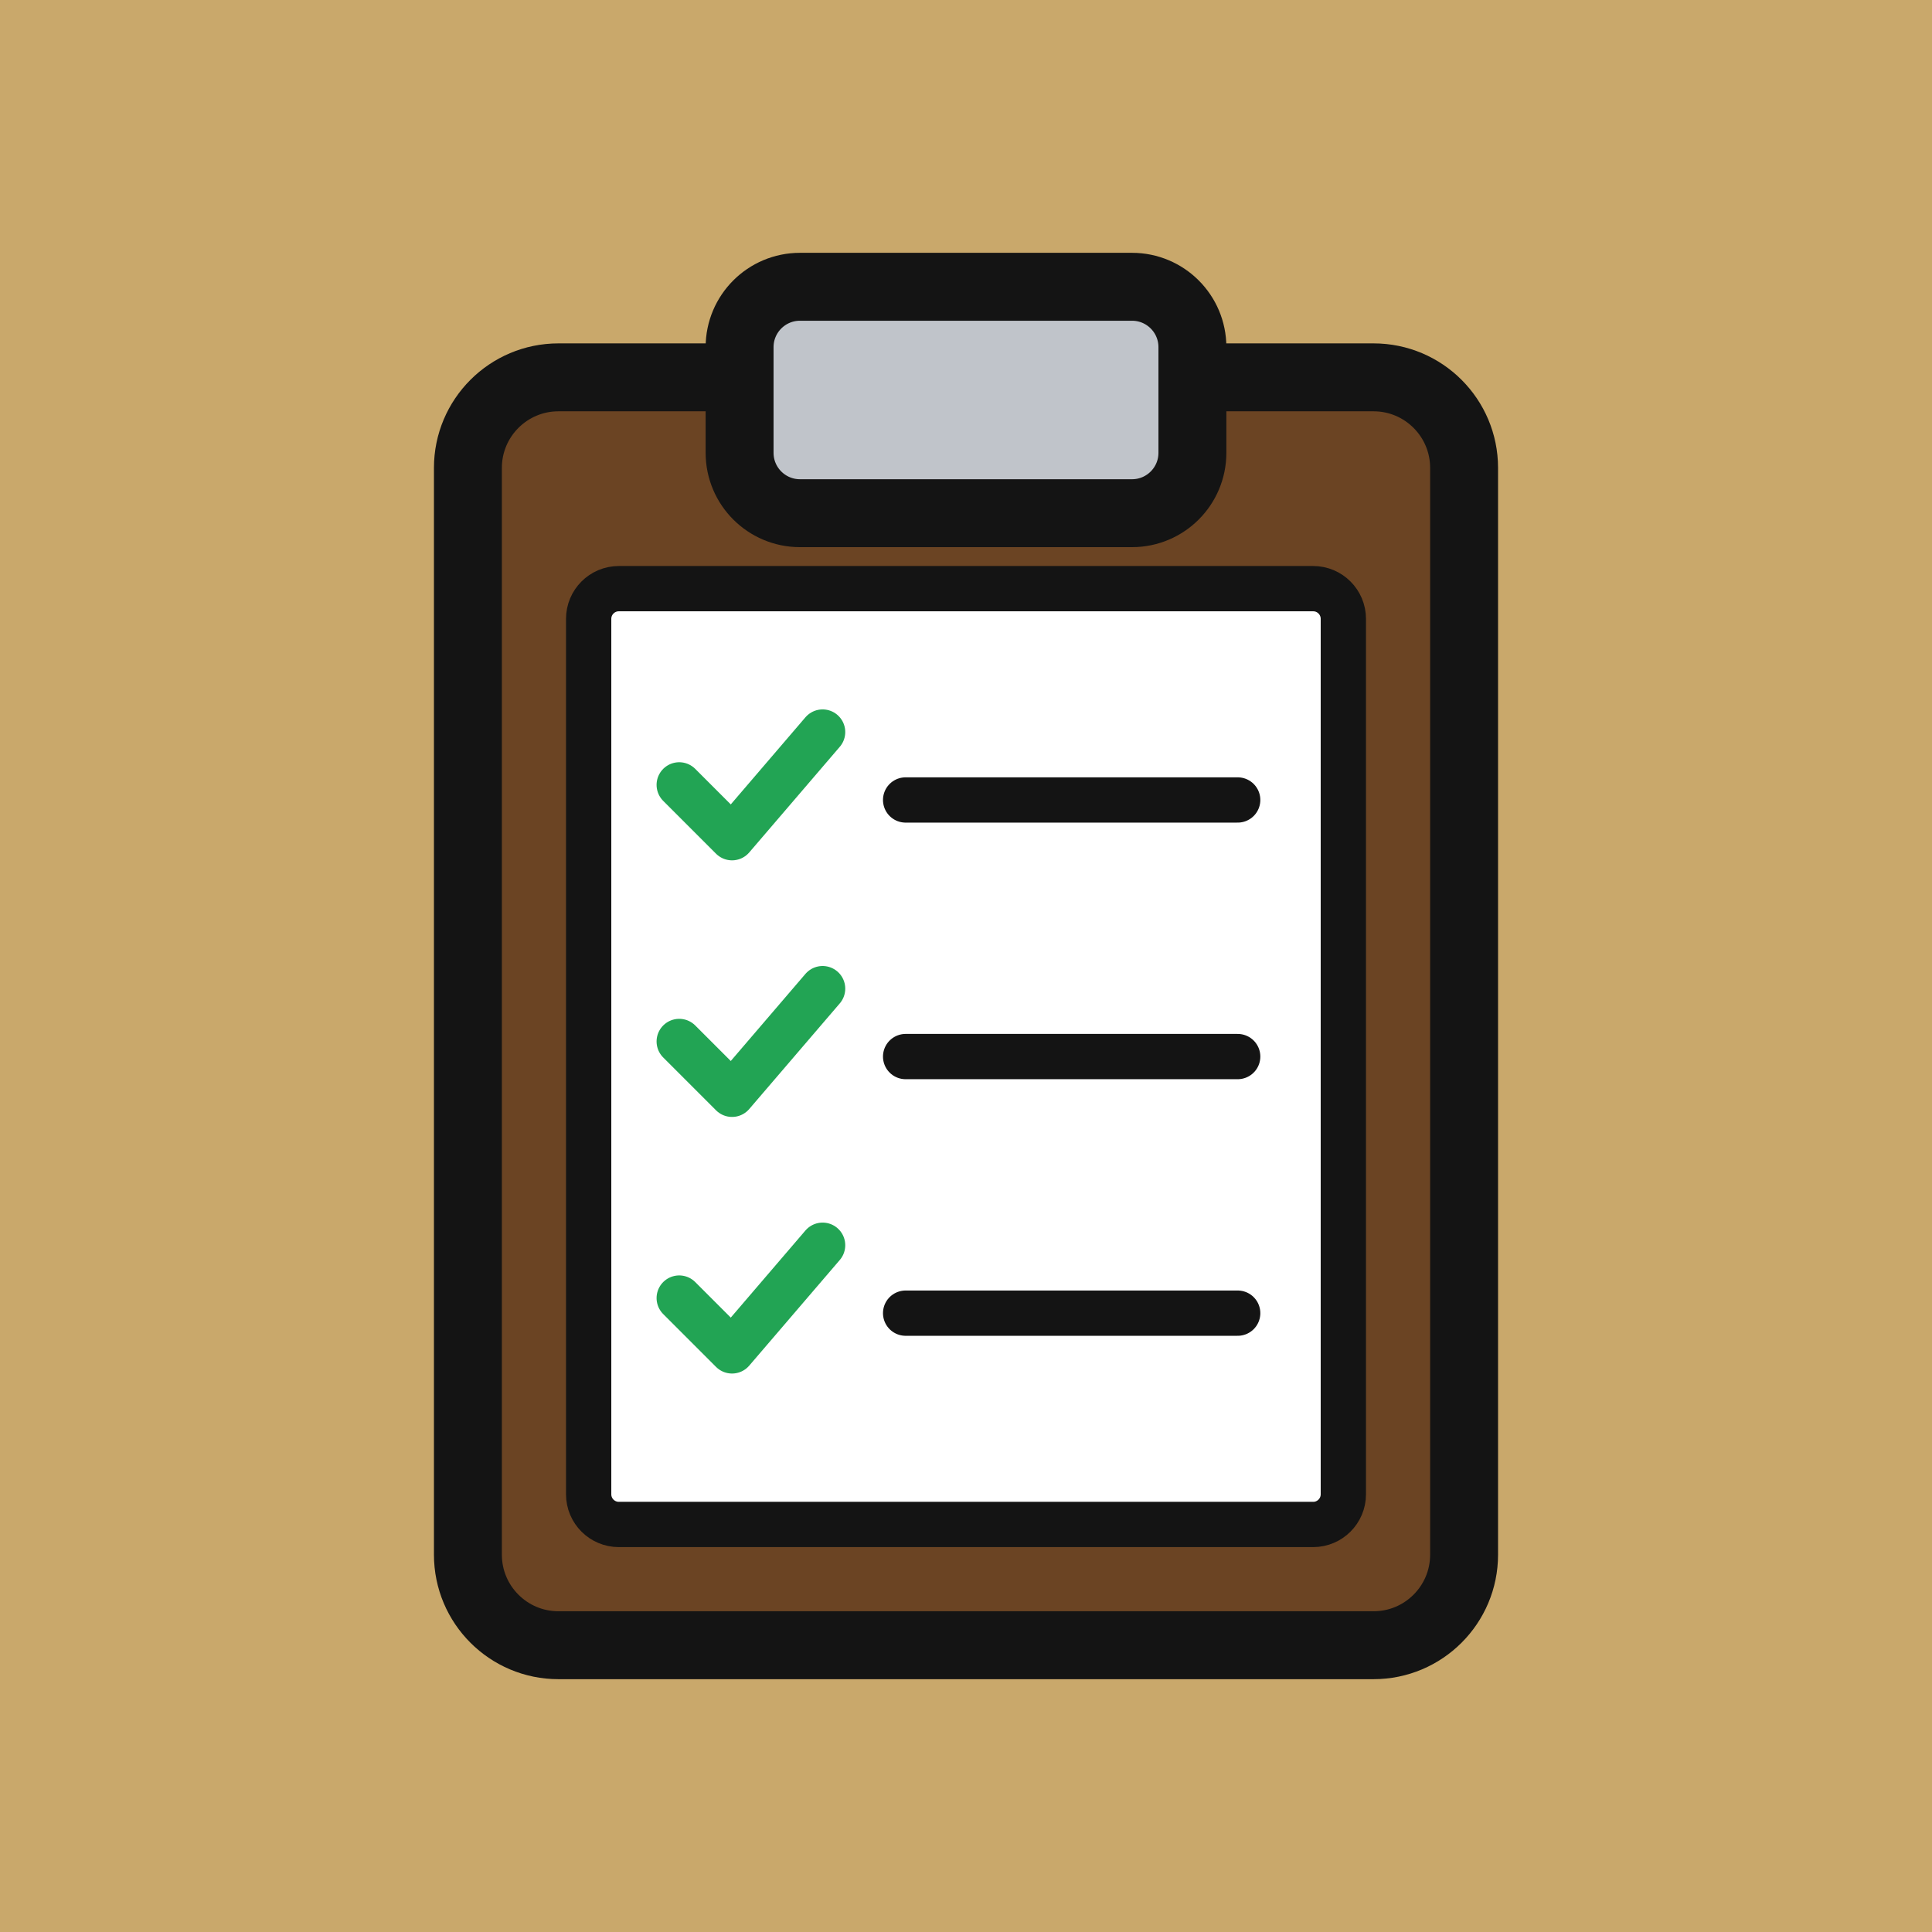
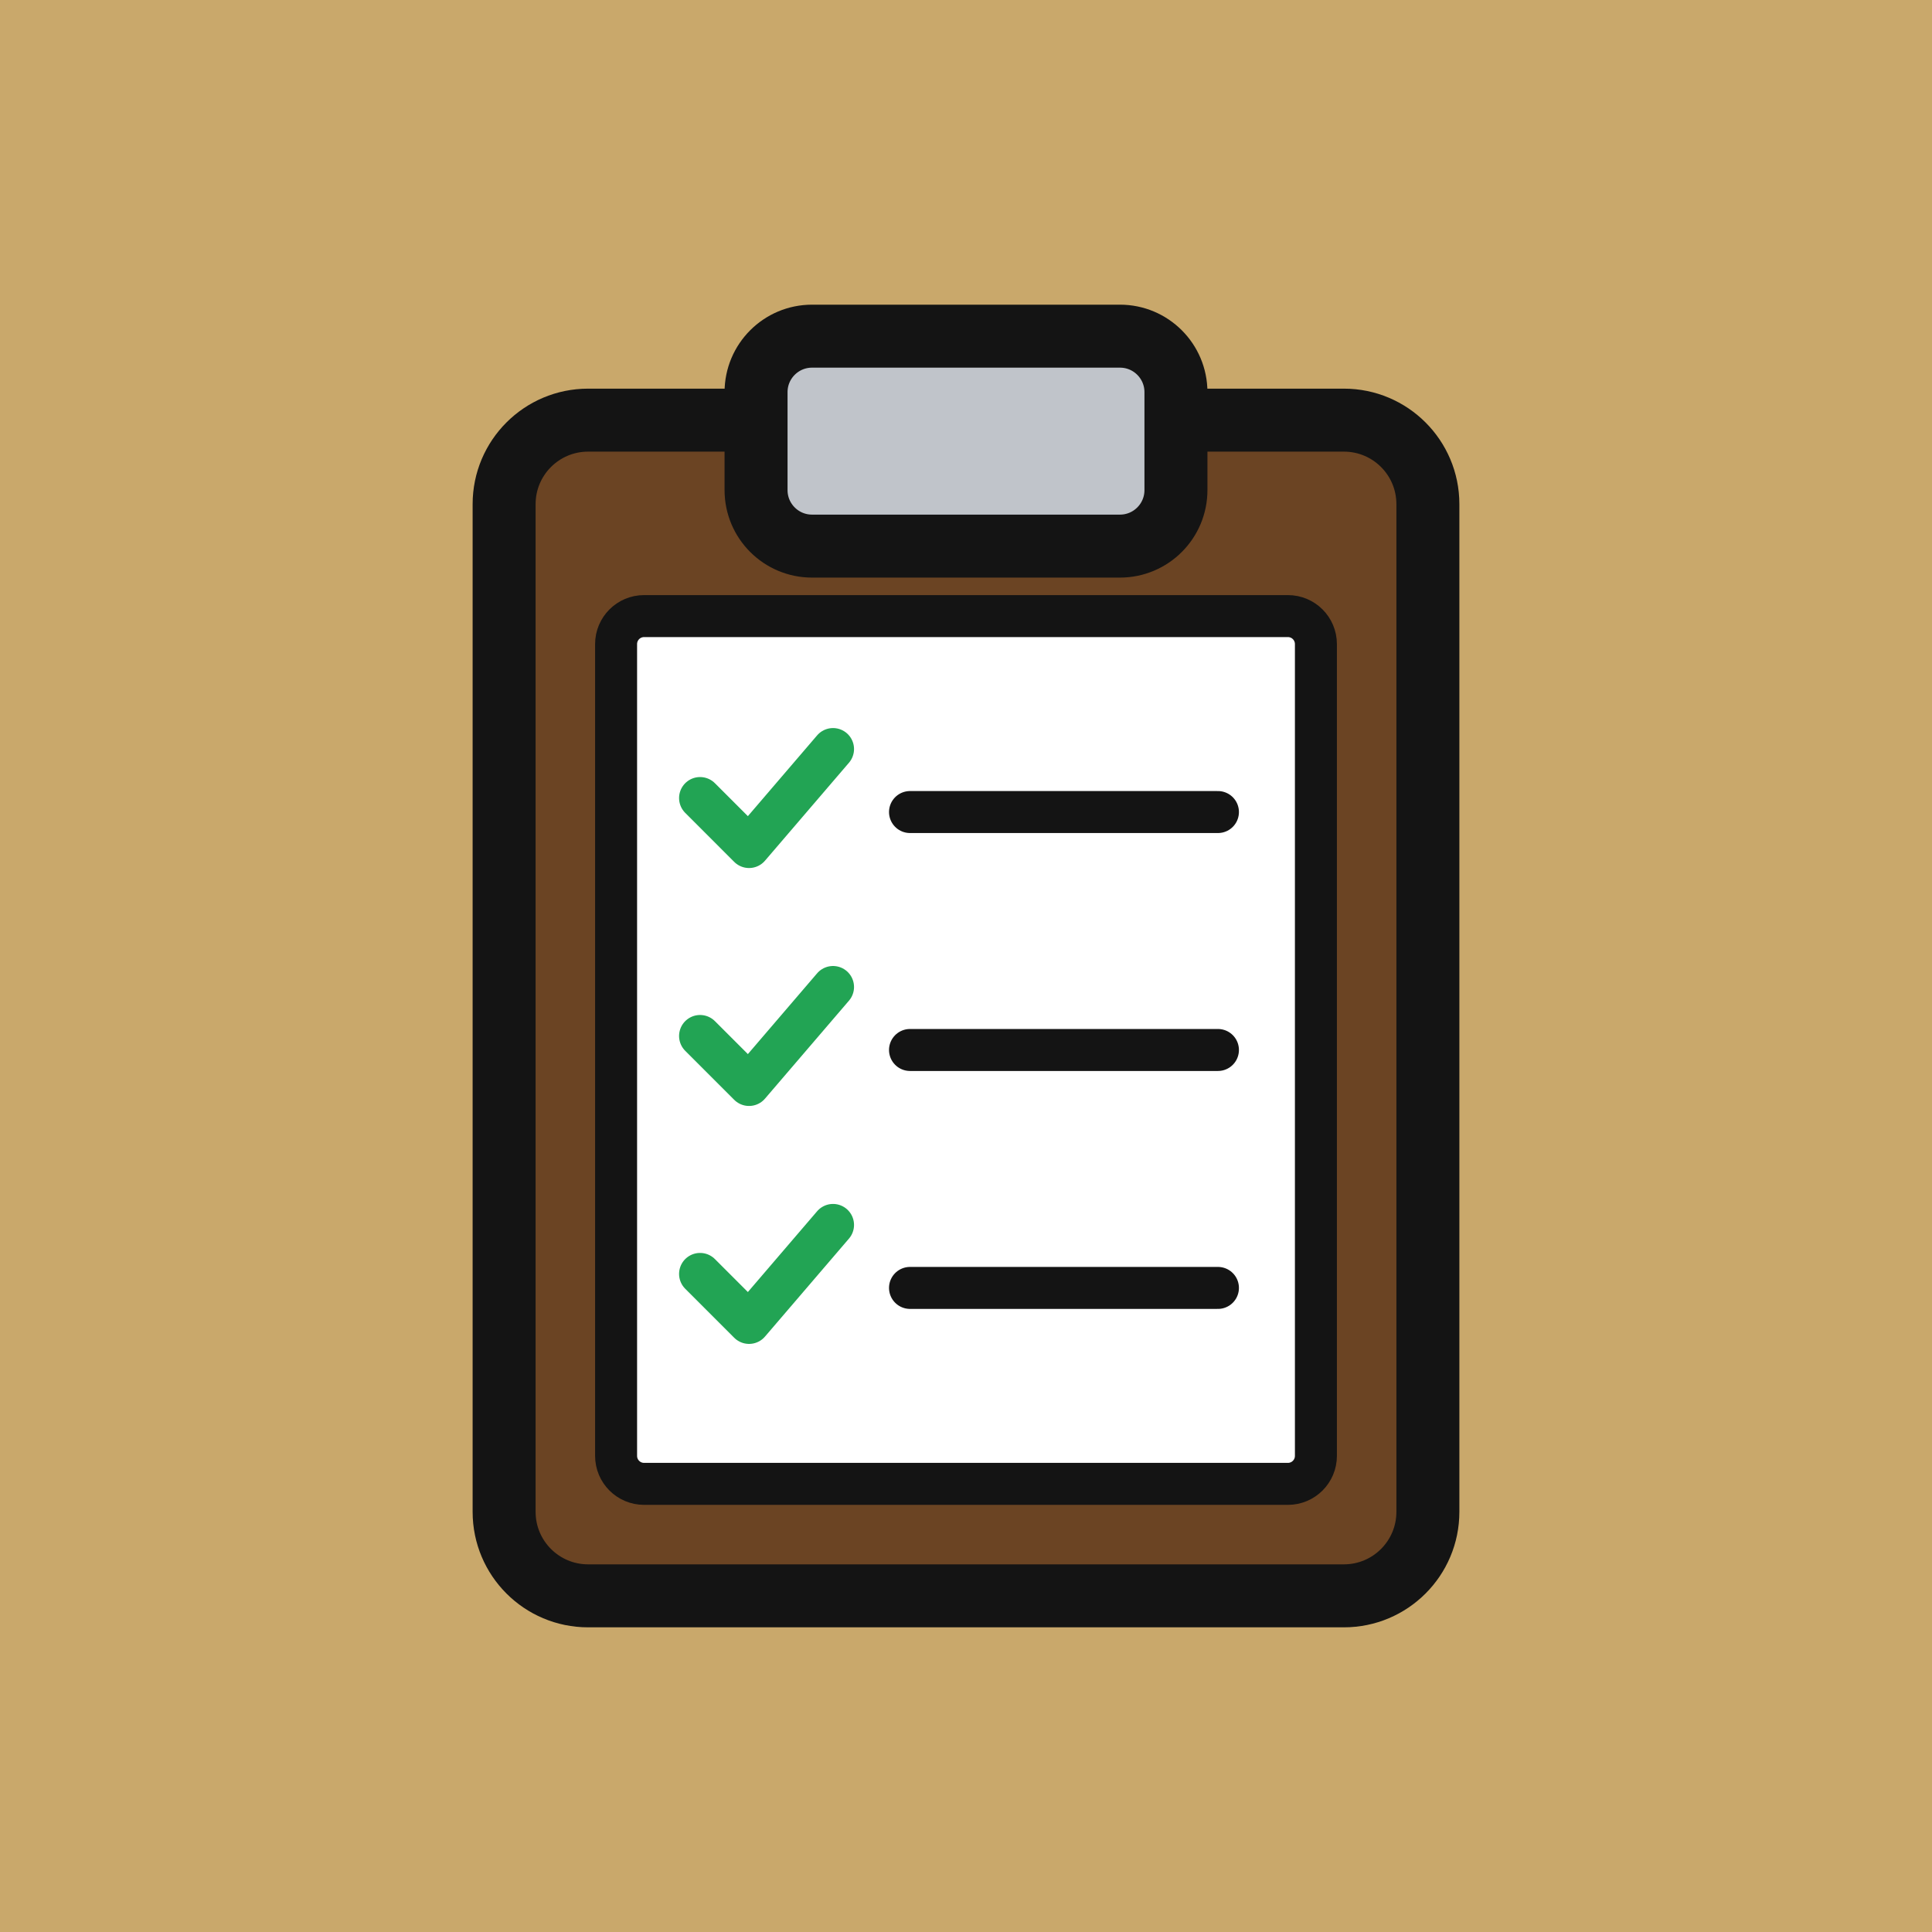
<svg xmlns="http://www.w3.org/2000/svg" viewBox="0 0 256 256">
  <rect width="256" height="256" fill="#c9a86b" />
-   <rect x="62" y="50" width="132" height="168" rx="12" fill="#6b4423" stroke="#141414" stroke-width="9" stroke-linejoin="round" stroke-linecap="round" />
-   <rect x="78" y="78" width="100" height="124" rx="4" fill="#fff" stroke="#141414" stroke-width="6" />
-   <rect x="98" y="38" width="60" height="30" rx="8" fill="#c0c4ca" stroke="#141414" stroke-width="9" stroke-linejoin="round" stroke-linecap="round" />
-   <path d="M90 104 l7 7 l12 -14" fill="none" stroke="#22a454" stroke-width="6" stroke-linecap="round" stroke-linejoin="round" />
-   <path d="M120 106 H164" stroke="#141414" stroke-width="6" stroke-linecap="round" />
-   <path d="M90 138 l7 7 l12 -14" fill="none" stroke="#22a454" stroke-width="6" stroke-linecap="round" stroke-linejoin="round" />
-   <path d="M120 140 H164" stroke="#141414" stroke-width="6" stroke-linecap="round" />
-   <path d="M90 172 l7 7 l12 -14" fill="none" stroke="#22a454" stroke-width="6" stroke-linecap="round" stroke-linejoin="round" />
-   <path d="M120 174 H164" stroke="#141414" stroke-width="6" stroke-linecap="round" />
+   <g transform="translate(128 128) scale(0.9273) translate(-128.00 -128.00)">
+     <rect x="62" y="50" width="132" height="168" rx="12" fill="#6b4423" stroke="#141414" stroke-width="9" stroke-linejoin="round" stroke-linecap="round" />
+     <rect x="78" y="78" width="100" height="124" rx="4" fill="#fff" stroke="#141414" stroke-width="6" />
+     <rect x="98" y="38" width="60" height="30" rx="8" fill="#c0c4ca" stroke="#141414" stroke-width="9" stroke-linejoin="round" stroke-linecap="round" />
+     <path d="M90 104 l7 7 l12 -14" fill="none" stroke="#22a454" stroke-width="6" stroke-linecap="round" stroke-linejoin="round" />
+     <path d="M120 106 H164" stroke="#141414" stroke-width="6" stroke-linecap="round" />
+     <path d="M90 138 l7 7 l12 -14" fill="none" stroke="#22a454" stroke-width="6" stroke-linecap="round" stroke-linejoin="round" />
+     <path d="M120 140 H164" stroke="#141414" stroke-width="6" stroke-linecap="round" />
+     <path d="M90 172 l7 7 l12 -14" fill="none" stroke="#22a454" stroke-width="6" stroke-linecap="round" stroke-linejoin="round" />
+     <path d="M120 174 H164" stroke="#141414" stroke-width="6" stroke-linecap="round" />
+   </g>
</svg>
